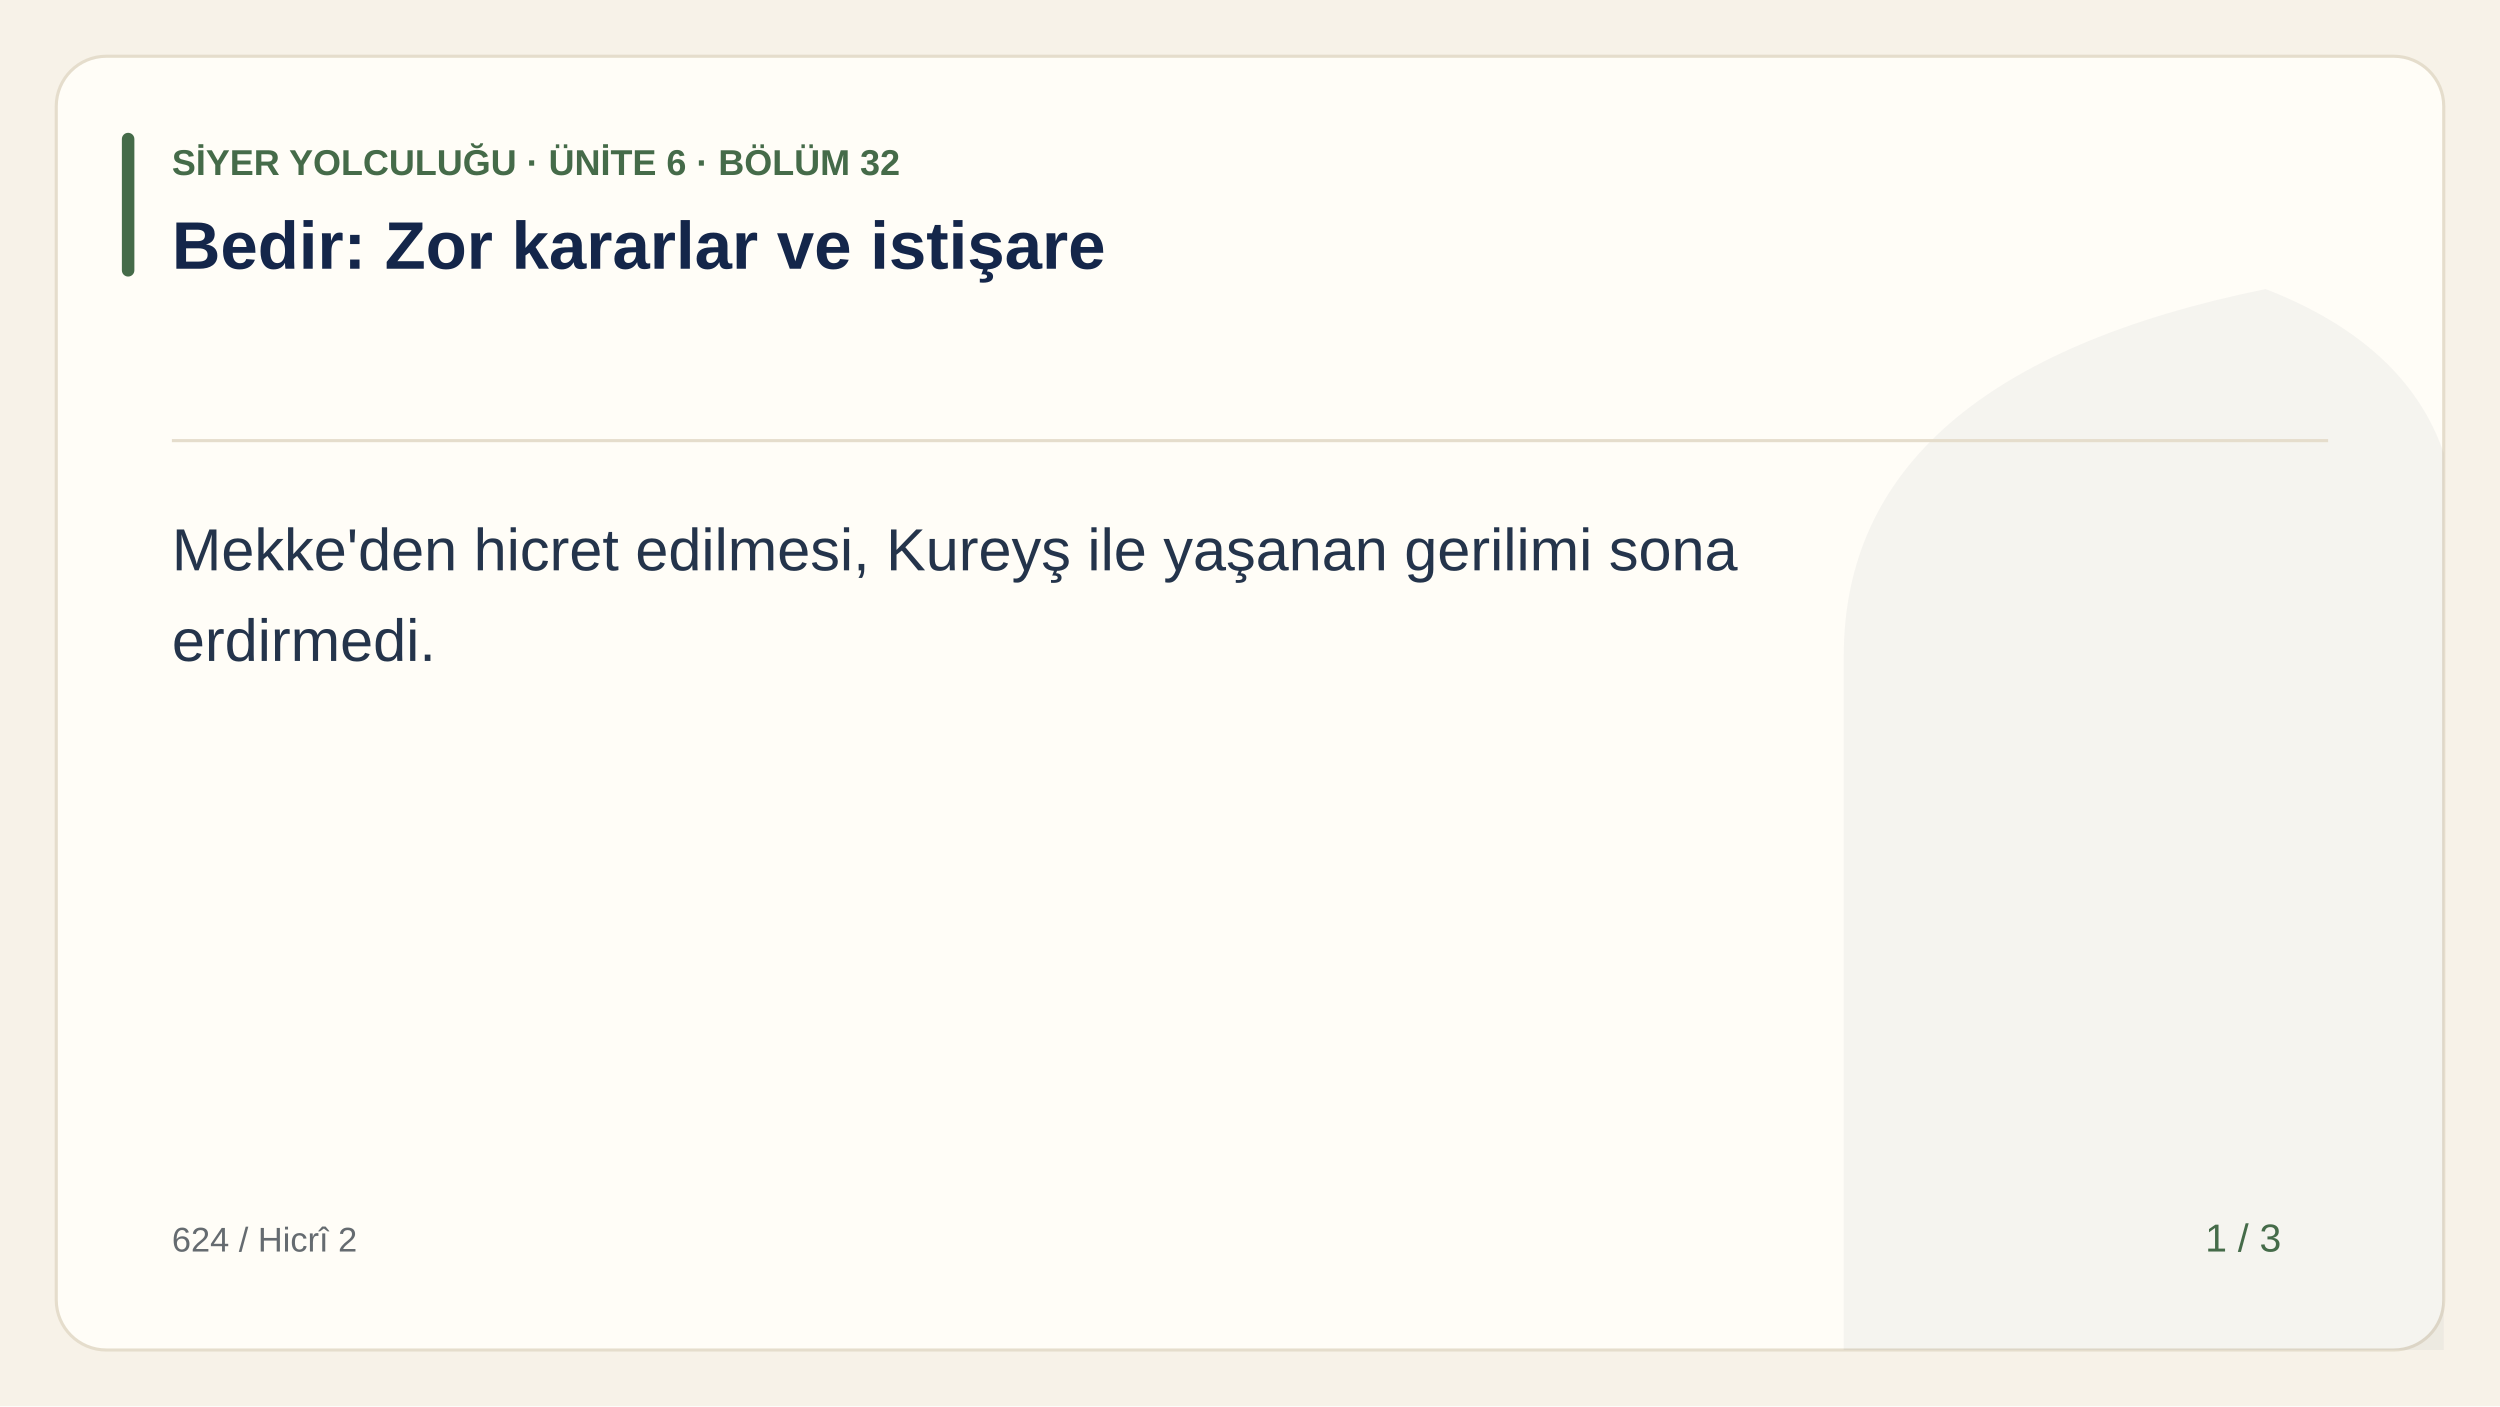
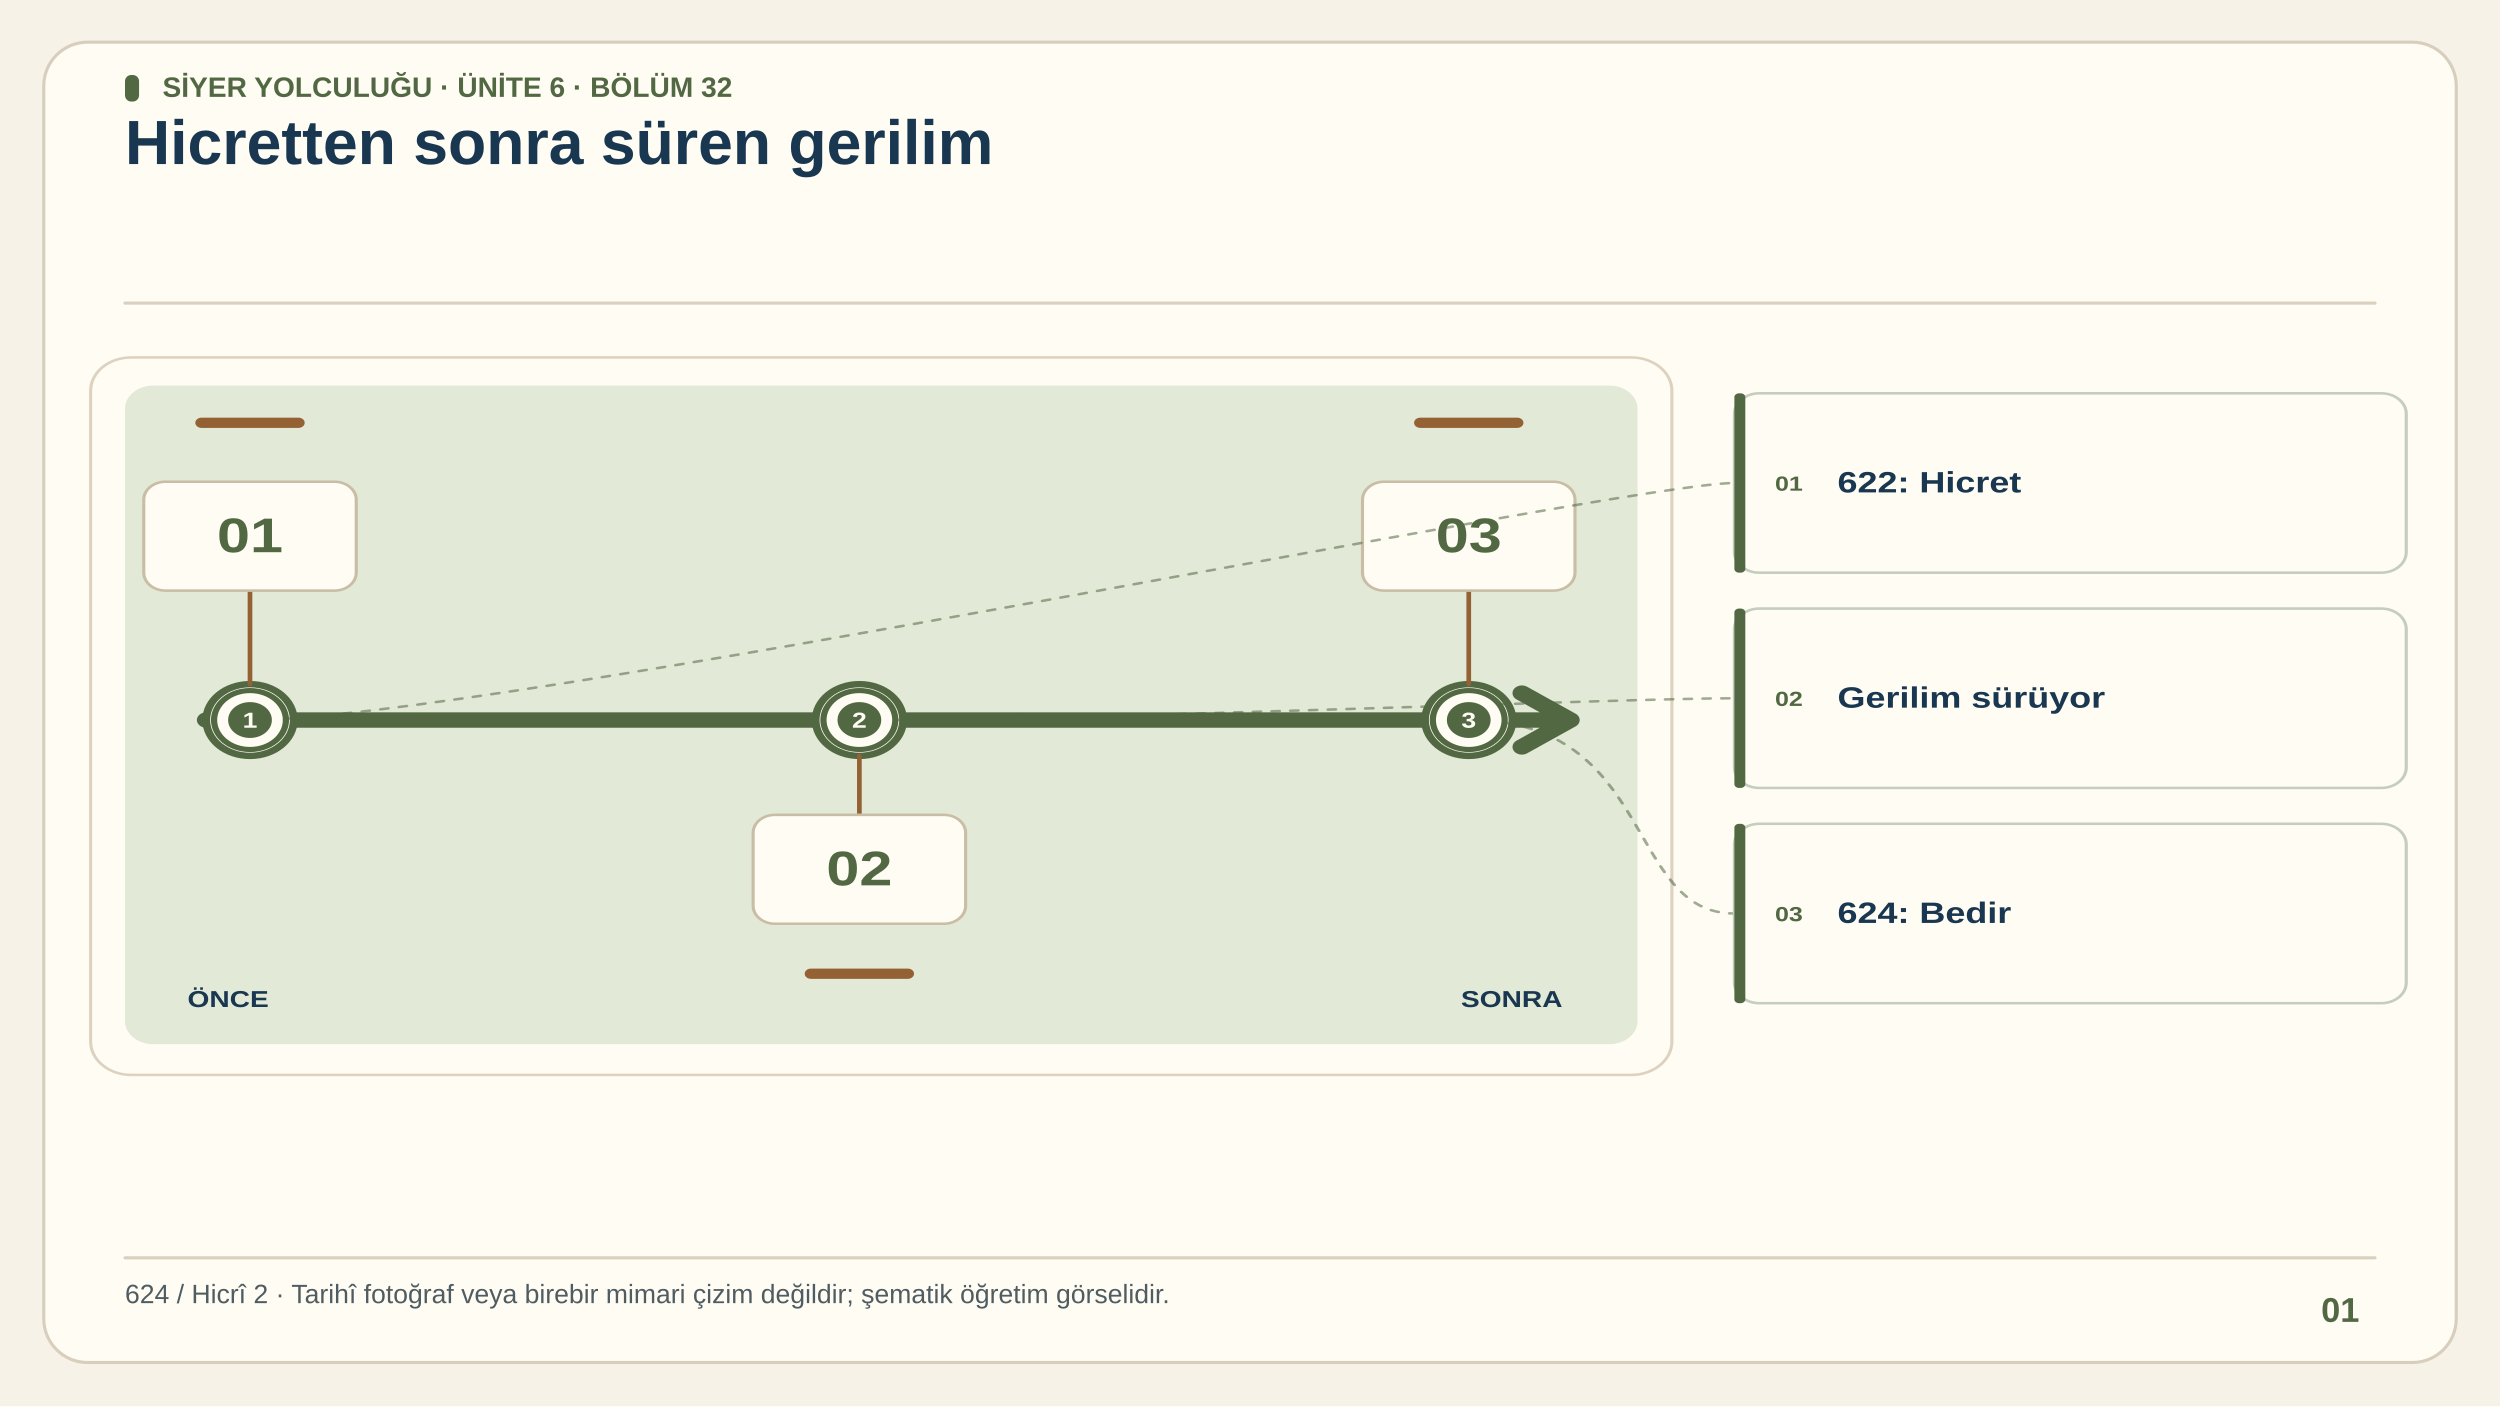
- <svg xmlns="http://www.w3.org/2000/svg" width="1600" height="900" viewBox="0 0 1600 900" role="img" aria-labelledby="title desc">
-   <rect width="1600" height="900" fill="#f7f2e8" />
-   <rect x="36" y="36" width="1528" height="828" rx="32" fill="#fffdf7" stroke="#e5ddcc" stroke-width="2" />
-   <path d="M1180 864V420Q1180 240 1450 185Q1540 220 1564 290V864" fill="#14264a" opacity=".045" />
-   <rect x="78" y="85" width="8" height="92" rx="4" fill="#456b49" />
-   <text x="110" y="112" fill="#456b49" font-family="Arial,sans-serif" font-size="23" font-weight="700">SİYER YOLCULUĞU · ÜNİTE 6 · BÖLÜM 32</text>
-   <text x="110" y="172" fill="#14264a" font-family="Arial,sans-serif" font-size="43" font-weight="700">Bedir: Zor kararlar ve istişare</text>
-   <line x1="110" y1="282" x2="1490" y2="282" stroke="#e5ddcc" stroke-width="2" />
-   <text x="110" y="365" fill="#24344b" font-family="Arial,sans-serif" font-size="38">Mekke'den hicret edilmesi, Kureyş ile yaşanan gerilimi sona</text>
-   <text x="110" y="423" fill="#24344b" font-family="Arial,sans-serif" font-size="38">erdirmedi.</text>
-   <text x="110" y="801" fill="#656b70" font-family="Arial,sans-serif" font-size="22">624 / Hicrî 2</text>
-   <text x="1460" y="801" text-anchor="end" fill="#456b49" font-family="Arial,sans-serif" font-size="25">1 / 3</text>
+ <svg xmlns="http://www.w3.org/2000/svg" width="1600" height="900" viewBox="0 0 1600 900" role="img" aria-labelledby="f32_0title f32_0desc">
+   <defs>
+     <linearGradient id="f32_0sky" x1="0" y1="0" x2="0" y2="1">
+       <stop stop-color="#E2E9D6" />
+       <stop offset="1" stop-color="#F8EBCD" />
+     </linearGradient>
+     <linearGradient id="f32_0wood">
+       <stop stop-color="#C79560" />
+       <stop offset="1" stop-color="#E2BE80" />
+     </linearGradient>
+     <filter id="f32_0shadow" x="-15%" y="-15%" width="130%" height="140%">
+       <feDropShadow dx="0" dy="6" stdDeviation="7" flood-color="#193750" flood-opacity=".12" />
+     </filter>
+   </defs>
+   <rect x="0" y="0" width="1600" height="900" rx="0" fill="#F7F2E7" stroke="none" stroke-width="1" />
+   <rect x="28" y="27" width="1544" height="845" rx="28" fill="#FFFCF3" stroke="#D8CEBD" stroke-width="2" />
+   <rect x="80" y="48" width="9" height="17" rx="4" fill="#526843" stroke="none" stroke-width="1" />
+   <text x="104" y="62" font-family="Arial, sans-serif" font-size="18" fill="#526843" font-weight="700" text-anchor="start">SİYER YOLCULUĞU · ÜNİTE 6 · BÖLÜM 32</text>
+   <text x="80" y="105" font-family="Arial, sans-serif" font-size="40" fill="#193750" font-weight="700" text-anchor="start">Hicretten sonra süren gerilim</text>
+   <path d="M80 194 H1520" fill="none" stroke="#D9D0C0" stroke-width="2" stroke-linecap="round" stroke-linejoin="round" />
+   <g transform="translate(0 50) scale(1 .82)">
+     <rect x="58" y="218" width="1012" height="560" rx="26" fill="#FFFCF3" stroke="#DDD2BF" stroke-width="2" />
+     <rect x="80" y="240" width="968" height="514" rx="18" fill="#E2E9D6" stroke="none" stroke-width="1" />
+     <path d="M132 501 H1005 M974 480 L1005 501 974 522" fill="none" stroke="#526843" stroke-width="12" stroke-linecap="round" stroke-linejoin="round" />
+     <circle cx="160" cy="501" r="28" fill="#FFFCF3" stroke="#526843" stroke-width="5" />
+     <text x="160" y="509" font-family="Arial, sans-serif" font-size="24" fill="#193750" font-weight="700" text-anchor="middle">1</text>
+     <path d="M160 473 V400" fill="none" stroke="#936134" stroke-width="3" stroke-linecap="round" stroke-linejoin="round" />
+     <rect x="92" y="315" width="136" height="85" rx="14" fill="#FFFCF3" stroke="#C9BDA6" stroke-width="2" />
+     <text x="160" y="370" font-family="Arial, sans-serif" font-size="38" fill="#526843" font-weight="700" text-anchor="middle">01</text>
+     <rect x="125" y="265" width="70" height="8" rx="4" fill="#936134" stroke="none" stroke-width="1" />
+     <circle cx="550" cy="501" r="28" fill="#FFFCF3" stroke="#526843" stroke-width="5" />
+     <text x="550" y="509" font-family="Arial, sans-serif" font-size="24" fill="#193750" font-weight="700" text-anchor="middle">2</text>
+     <path d="M550 529 V575" fill="none" stroke="#936134" stroke-width="3" stroke-linecap="round" stroke-linejoin="round" />
+     <rect x="482" y="575" width="136" height="85" rx="14" fill="#FFFCF3" stroke="#C9BDA6" stroke-width="2" />
+     <text x="550" y="630" font-family="Arial, sans-serif" font-size="38" fill="#526843" font-weight="700" text-anchor="middle">02</text>
+     <rect x="515" y="695" width="70" height="8" rx="4" fill="#936134" stroke="none" stroke-width="1" />
+     <circle cx="940" cy="501" r="28" fill="#FFFCF3" stroke="#526843" stroke-width="5" />
+     <text x="940" y="509" font-family="Arial, sans-serif" font-size="24" fill="#193750" font-weight="700" text-anchor="middle">3</text>
+     <path d="M940 473 V400" fill="none" stroke="#936134" stroke-width="3" stroke-linecap="round" stroke-linejoin="round" />
+     <rect x="872" y="315" width="136" height="85" rx="14" fill="#FFFCF3" stroke="#C9BDA6" stroke-width="2" />
+     <text x="940" y="370" font-family="Arial, sans-serif" font-size="38" fill="#526843" font-weight="700" text-anchor="middle">03</text>
+     <rect x="905" y="265" width="70" height="8" rx="4" fill="#936134" stroke="none" stroke-width="1" />
+     <text x="120" y="725" font-family="Arial, sans-serif" font-size="18" fill="#193750" font-weight="700" text-anchor="start">ÖNCE</text>
+     <text x="1000" y="725" font-family="Arial, sans-serif" font-size="18" fill="#193750" font-weight="700" text-anchor="end">SONRA</text>
+     <path d="M160 501 C310 501 1040 316 1110 316" fill="none" stroke="#526843" stroke-width="2" stroke-linecap="round" stroke-linejoin="round" stroke-dasharray="5 7" opacity=".55" />
+     <path d="M550 501 C700 501 1040 484 1110 484" fill="none" stroke="#526843" stroke-width="2" stroke-linecap="round" stroke-linejoin="round" stroke-dasharray="5 7" opacity=".55" />
+     <path d="M940 501 C1060 501 1040 652 1110 652" fill="none" stroke="#526843" stroke-width="2" stroke-linecap="round" stroke-linejoin="round" stroke-dasharray="5 7" opacity=".55" />
+     <rect x="1110" y="246" width="430" height="140" rx="16" fill="#FFFCF3" stroke="#C5CDBF" stroke-width="2" />
+     <rect x="1110" y="246" width="7" height="140" rx="3" fill="#526843" stroke="none" stroke-width="1" />
+     <text x="1136" y="322" font-family="Arial, sans-serif" font-size="16" fill="#526843" font-weight="700" text-anchor="start">01</text>
+     <text x="1176" y="323.36" font-family="Arial, sans-serif" font-size="23" fill="#193750" font-weight="600" text-anchor="start">622: Hicret</text>
+     <circle cx="160" cy="501" r="23" fill="#FFFCF3" stroke="#526843" stroke-width="4" />
+     <circle cx="160" cy="501" r="14" fill="#526843" stroke="none" stroke-width="1" />
+     <text x="160" y="507" font-family="Arial, sans-serif" font-size="17" fill="#FFFCF3" font-weight="700" text-anchor="middle">1</text>
+     <rect x="1110" y="414" width="430" height="140" rx="16" fill="#FFFCF3" stroke="#C5CDBF" stroke-width="2" />
+     <rect x="1110" y="414" width="7" height="140" rx="3" fill="#526843" stroke="none" stroke-width="1" />
+     <text x="1136" y="490" font-family="Arial, sans-serif" font-size="16" fill="#526843" font-weight="700" text-anchor="start">02</text>
+     <text x="1176" y="491.36" font-family="Arial, sans-serif" font-size="23" fill="#193750" font-weight="600" text-anchor="start">Gerilim sürüyor</text>
+     <circle cx="550" cy="501" r="23" fill="#FFFCF3" stroke="#526843" stroke-width="4" />
+     <circle cx="550" cy="501" r="14" fill="#526843" stroke="none" stroke-width="1" />
+     <text x="550" y="507" font-family="Arial, sans-serif" font-size="17" fill="#FFFCF3" font-weight="700" text-anchor="middle">2</text>
+     <rect x="1110" y="582" width="430" height="140" rx="16" fill="#FFFCF3" stroke="#C5CDBF" stroke-width="2" />
+     <rect x="1110" y="582" width="7" height="140" rx="3" fill="#526843" stroke="none" stroke-width="1" />
+     <text x="1136" y="658" font-family="Arial, sans-serif" font-size="16" fill="#526843" font-weight="700" text-anchor="start">03</text>
+     <text x="1176" y="659.36" font-family="Arial, sans-serif" font-size="23" fill="#193750" font-weight="600" text-anchor="start">624: Bedir</text>
+     <circle cx="940" cy="501" r="23" fill="#FFFCF3" stroke="#526843" stroke-width="4" />
+     <circle cx="940" cy="501" r="14" fill="#526843" stroke="none" stroke-width="1" />
+     <text x="940" y="507" font-family="Arial, sans-serif" font-size="17" fill="#FFFCF3" font-weight="700" text-anchor="middle">3</text>
+   </g>
+   <path d="M80 805 H1520" fill="none" stroke="#D9D0C0" stroke-width="2" stroke-linecap="round" stroke-linejoin="round" />
+   <text x="80" y="834" font-family="Arial, sans-serif" font-size="17" fill="#4F5C62" font-weight="500" text-anchor="start">624 / Hicrî 2 · Tarihî fotoğraf veya birebir mimari çizim değildir; şematik öğretim görselidir.</text>
+   <text x="1510" y="846" font-family="Arial, sans-serif" font-size="22" fill="#526843" font-weight="700" text-anchor="end">01</text>
</svg>
